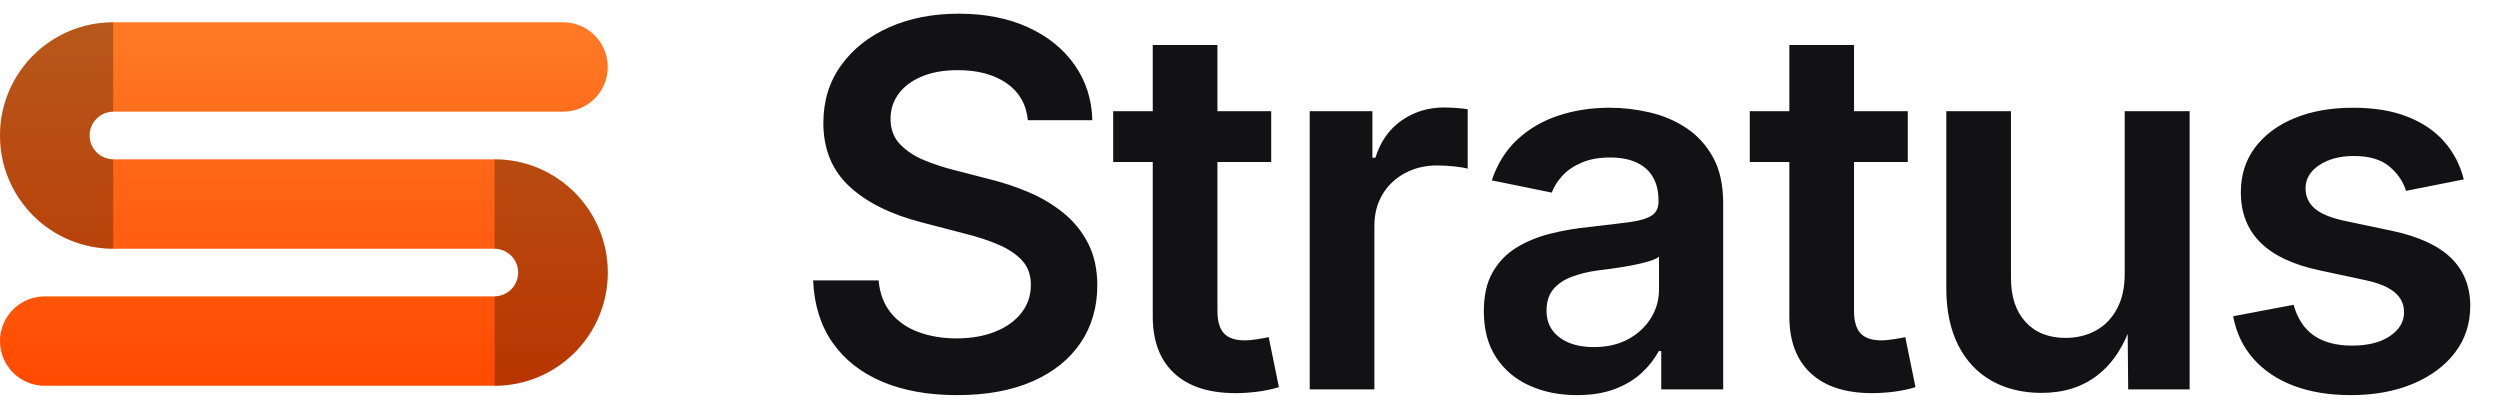
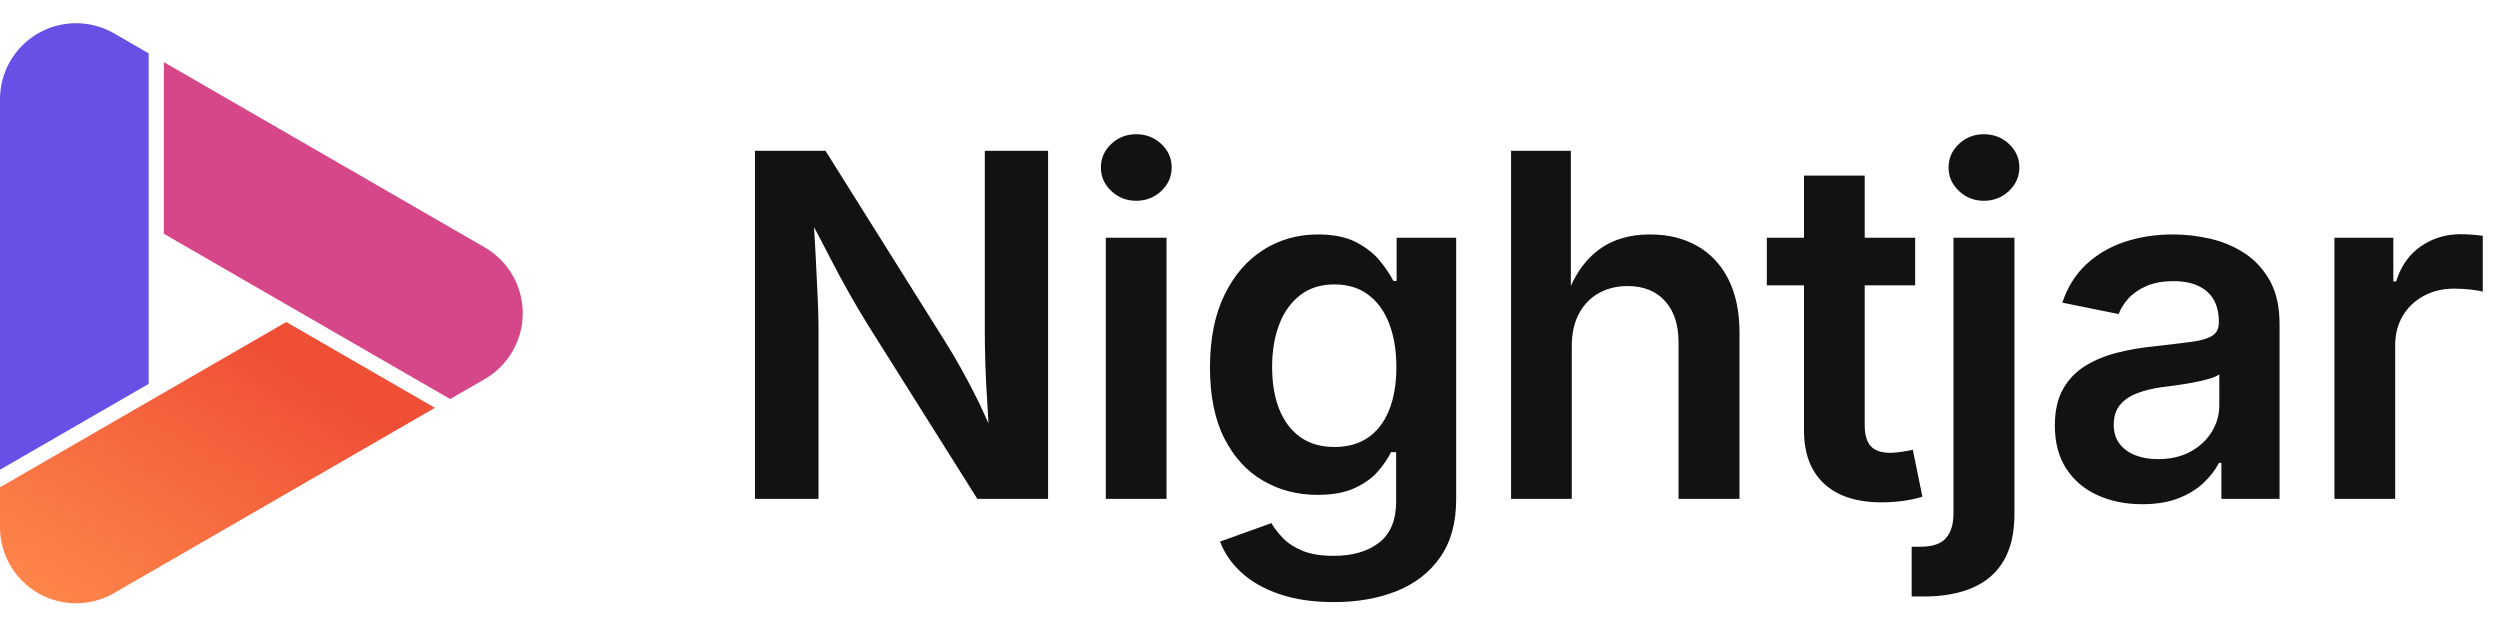
- <svg xmlns="http://www.w3.org/2000/svg" viewBox="0 0 1234 202" width="1234" height="202">
+ <svg xmlns="http://www.w3.org/2000/svg" viewBox="0 0 1293 324" width="1293" height="324">
  <defs>
-     <linearGradient id="ember" x1="0" y1="0" x2="0" y2="1">
-       <stop offset="0" stop-color="#FF7A26" />
-       <stop offset="1" stop-color="#FF4A00" />
+     <linearGradient id="njEmber" x1="0" y1="1" x2="1" y2="0">
+       <stop offset="0" stop-color="#FF8A4C" />
+       <stop offset="0.75" stop-color="#EF5035" />
    </linearGradient>
  </defs>
-   <path fill="url(#ember)" d="M277.941 11L55.882 11A55.882 55.882 0 0 0 55.882 122.765L244.118 122.765A11.765 11.765 0 0 1 244.118 146.294L22.059 146.294A22.059 22.059 0 0 0 22.059 190.412L244.118 190.412A55.882 55.882 0 0 0 244.118 78.647L55.882 78.647A11.765 11.765 0 0 1 55.882 55.118L277.941 55.118A22.059 22.059 0 0 0 277.941 11Z" />
-   <path fill="#000" fill-opacity="0.28" d="M55.882 11A55.882 55.882 0 0 0 55.882 122.765V78.647A11.765 11.765 0 0 1 55.882 55.118ZM244.118 78.647A55.882 55.882 0 0 1 244.118 190.412V146.294A11.765 11.765 0 0 0 244.118 122.765Z" />
-   <path fill="#121214" d="M472.36 195.03Q451.12 195.03 435.46 188.40Q419.80 181.77 410.95 169.12Q402.11 156.47 401.37 138.41L433.68 138.41Q434.53 147.99 439.69 154.38Q444.85 160.76 453.33 163.90Q461.80 167.03 472.12 167.03Q482.93 167.03 491.22 163.71Q499.51 160.40 504.17 154.44Q508.84 148.48 508.84 140.62Q508.84 133.50 504.73 128.83Q500.61 124.16 493.18 120.91Q485.75 117.65 475.80 115.20L455.05 109.79Q432.08 103.90 419.24 91.99Q406.41 80.07 406.41 60.67Q406.41 44.45 415.13 32.30Q423.85 20.14 438.96 13.44Q454.06 6.75 473.22 6.75Q492.75 6.75 507.49 13.50Q522.23 20.26 530.52 32.17Q538.81 44.09 539.18 59.32L507.37 59.32Q506.14 47.53 496.87 41.08Q487.59 34.63 472.73 34.63Q462.41 34.63 454.98 37.76Q447.55 40.89 443.56 46.30Q439.57 51.70 439.57 58.70Q439.57 66.32 444.30 71.23Q449.03 76.14 456.21 79.09Q463.40 82.04 470.77 83.88L487.84 88.30Q498.03 90.76 507.61 94.81Q517.19 98.86 524.87 105.07Q532.54 111.27 537.09 120.11Q541.63 128.95 541.63 140.87Q541.63 156.96 533.40 169.18Q525.18 181.40 509.70 188.21Q494.22 195.03 472.36 195.03M600.93 54.89L627.46 54.89L627.46 79.95L600.93 79.95L600.93 153.52Q600.93 161.01 604.12 164.51Q607.32 168.01 614.56 168.01Q616.77 168.01 620.40 167.46Q624.02 166.91 626.23 166.41L631.27 191.10Q625.98 192.70 620.46 193.37Q614.93 194.05 609.90 194.05Q590.12 194.05 579.56 184.22Q569 174.40 569 156.22L569 79.95L549.47 79.95L549.47 54.89L569 54.89L569 22.22L600.93 22.22M678.40 192.21L646.47 192.21L646.47 54.89L677.42 54.89L677.42 77.86L678.90 77.86Q682.58 65.95 691.79 59.50Q701 53.05 712.79 53.05Q715.50 53.05 718.81 53.30Q722.13 53.54 724.46 53.91L724.46 83.27Q722.50 82.65 718.07 82.16Q713.65 81.67 709.35 81.67Q700.51 81.67 693.45 85.48Q686.39 89.28 682.40 95.98Q678.40 102.67 678.40 111.39M778.35 195.03Q765.33 195.03 754.90 190.30Q744.46 185.57 738.44 176.36Q732.42 167.15 732.42 153.64Q732.42 141.97 736.78 134.36Q741.14 126.74 748.57 122.20Q756 117.65 765.33 115.32Q774.67 112.99 784.74 112.01Q796.65 110.65 804.15 109.67Q811.64 108.69 815.14 106.48Q818.64 104.27 818.64 99.60L818.64 98.99Q818.64 92.23 815.94 87.50Q813.23 82.77 807.89 80.26Q802.55 77.74 794.69 77.74Q786.71 77.74 780.87 80.20Q775.04 82.65 771.35 86.58Q767.67 90.51 765.95 95.06L736.35 89.04Q740.40 76.88 748.88 68.96Q757.35 61.04 769.08 57.11Q780.81 53.18 794.57 53.18Q804.27 53.18 814.16 55.45Q824.04 57.72 832.27 63.12Q840.50 68.53 845.54 77.62Q850.57 86.70 850.57 100.46L850.57 192.21L819.99 192.21L819.99 173.29L818.76 173.29Q815.69 179.06 810.35 184.04Q805.01 189.01 797.08 192.02Q789.16 195.03 778.35 195.03M786.58 171.33Q796.53 171.33 803.72 167.40Q810.90 163.47 814.89 157.02Q818.88 150.57 818.88 142.96L818.88 126.74Q817.29 127.97 813.54 129.08Q809.80 130.18 805.19 131.04Q800.58 131.90 796.10 132.52Q791.62 133.13 788.55 133.50Q781.42 134.48 775.65 136.69Q769.88 138.90 766.62 142.89Q763.37 146.89 763.37 153.27Q763.37 159.17 766.38 163.16Q769.39 167.15 774.61 169.24Q779.83 171.33 786.58 171.33M915.15 54.89L941.68 54.89L941.68 79.95L915.15 79.95L915.15 153.52Q915.15 161.01 918.34 164.51Q921.54 168.01 928.78 168.01Q930.99 168.01 934.62 167.46Q938.24 166.91 940.45 166.41L945.49 191.10Q940.20 192.70 934.68 193.37Q929.15 194.05 924.12 194.05Q904.34 194.05 893.78 184.22Q883.22 174.40 883.22 156.22L883.22 79.95L863.69 79.95L863.69 54.89L883.22 54.89L883.22 22.22L915.15 22.22M1007.73 193.93Q993.61 193.93 982.98 187.91Q972.36 181.89 966.52 170.28Q960.69 158.68 960.69 142.22L960.69 54.89L992.62 54.89L992.62 137.31Q992.62 151.06 999.81 158.92Q1006.99 166.78 1019.52 166.78Q1028 166.78 1034.63 163.10Q1041.26 159.41 1045.01 152.29Q1048.75 145.17 1048.75 135.34L1048.75 54.89L1080.81 54.89L1080.81 192.21L1050.47 192.21L1050.23 164.82Q1044.70 177.96 1035.49 185.08Q1024.19 193.93 1007.73 193.93M1160.37 195.03Q1144.53 195.03 1132.37 190.49Q1120.21 185.94 1112.41 177.22Q1104.61 168.50 1102.28 156.10L1132.12 150.45Q1134.95 160.64 1142.13 165.62Q1149.32 170.59 1160.98 170.59Q1172.77 170.59 1179.71 165.86Q1186.65 161.13 1186.65 154.13Q1186.65 148.24 1182.11 144.37Q1177.56 140.50 1168.11 138.41L1144.65 133.38Q1125.24 129.20 1115.66 119.62Q1106.08 110.04 1106.08 94.93Q1106.08 82.16 1113.08 72.83Q1120.08 63.49 1132.55 58.33Q1145.02 53.18 1161.47 53.18Q1177.07 53.18 1188.31 57.60Q1199.55 62.02 1206.49 69.94Q1213.43 77.86 1216.13 88.55L1187.64 94.20Q1185.30 86.95 1179.16 81.98Q1173.02 77 1161.84 77Q1151.65 77 1144.83 81.48Q1138.02 85.97 1138.02 92.97Q1138.02 98.99 1142.56 102.92Q1147.10 106.85 1157.54 109.06L1180.88 113.97Q1200.41 118.15 1209.87 127.36Q1219.32 136.57 1219.32 151.06Q1219.32 164.08 1211.83 173.97Q1204.34 183.85 1191.01 189.44Q1177.69 195.03 1160.37 195.03" />
+   <path fill="url(#njEmber)" d="M224.94 210.93L59 306.74L57.14 307.75L55.22 308.65L53.26 309.46L51.25 310.16L49.22 310.74L47.15 311.22L45.06 311.59L42.95 311.84L40.84 311.98L38.72 312L36.6 311.91L34.48 311.7L32.39 311.39L30.31 310.96L28.26 310.41L26.24 309.76L24.26 309L22.32 308.14L20.44 307.17L18.6 306.1L16.83 304.93L15.12 303.67L13.49 302.32L11.93 300.88L10.45 299.37L9.05 297.77L7.74 296.1L6.52 294.36L5.4 292.56L4.38 290.7L3.46 288.79L2.64 286.83L1.93 284.84L1.33 282.8L0.84 280.74L0.46 278.65L0.19 276.55L0.04 274.43L0 272.67L0 252.02L148.05 166.54Z" />
+   <path fill="#D6478A" d="M250.68 127.94L252.49 129.05L254.24 130.25L255.92 131.55L257.52 132.94L259.05 134.41L260.5 135.96L261.86 137.59L263.13 139.28L264.31 141.05L265.39 142.87L266.37 144.75L267.25 146.69L268.02 148.66L268.69 150.68L269.24 152.72L269.69 154.8L270.02 156.89L270.24 159L270.34 161.12L270.33 163.24L270.21 165.36L269.97 167.47L269.62 169.56L269.16 171.63L268.58 173.67L267.9 175.68L267.11 177.65L266.21 179.57L265.21 181.44L264.11 183.26L262.92 185.01L261.63 186.7L260.26 188.31L258.8 189.85L257.25 191.31L255.64 192.68L253.95 193.96L252.19 195.15L250.68 196.07L232.81 206.39L84.75 120.91L84.75 32.13Z" />
+   <path fill="#6650E6" d="M41.2 12.04L43.31 12.2L45.42 12.47L47.5 12.86L49.57 13.35L51.6 13.96L53.6 14.67L55.55 15.5L57.46 16.42L59 17.27L76.88 27.59L76.88 198.55L0 242.94L0 51.34L0.06 49.21L0.23 47.1L0.51 45L0.91 42.91L1.42 40.85L2.04 38.83L2.77 36.83L3.61 34.88L4.54 32.98L5.58 31.13L6.72 29.34L7.96 27.62L9.28 25.96L10.69 24.38L12.19 22.87L13.76 21.45L15.41 20.11L17.13 18.87L18.91 17.72L20.75 16.67L22.65 15.71L24.59 14.87L26.58 14.12L28.61 13.49L30.66 12.97L32.74 12.56L34.84 12.26L36.96 12.07L39.08 12Z" />
+   <path fill="#121214" d="M423.32 258L390.46 258L390.46 78L426.95 78L489.16 177.18Q493.03 183.34 497.38 191.13Q501.73 198.93 506.44 208.47L506.44 208.47Q508.85 213.54 511.27 218.98L511.27 218.98Q510.91 214.03 510.66 208.95L510.66 208.95Q509.94 198.32 509.64 188.72Q509.34 179.11 509.34 172.47L509.34 172.47L509.34 78L542.07 78L542.07 258L505.47 258L449.3 168.72Q443.98 160.15 439.27 151.81Q434.56 143.48 429.12 132.97L429.12 132.97Q425.62 126.08 421.03 117.5L421.03 117.5Q421.51 125.23 421.87 132.48L421.87 132.48Q422.48 144.32 422.9 153.62Q423.32 162.93 423.32 168.6L423.32 168.6L423.32 258M603.33 258L571.92 258L571.92 122.94L603.33 122.94L603.33 258M587.62 103.85L587.62 103.85Q580.13 103.85 574.76 98.78Q569.38 93.7 569.38 86.7L569.38 86.7Q569.38 79.45 574.76 74.44Q580.13 69.42 587.62 69.42L587.62 69.42Q595.23 69.42 600.61 74.44Q605.99 79.45 605.99 86.58L605.99 86.58Q605.99 93.7 600.61 98.78Q595.23 103.85 587.62 103.85M689.95 311.4L689.95 311.4Q673.76 311.4 661.74 307.29Q649.72 303.18 642.05 296.11Q634.38 289.05 631 280.11L631 280.11L657.57 270.56Q659.75 274.31 663.55 278.3Q667.36 282.28 673.7 284.88Q680.04 287.48 689.83 287.48L689.83 287.48Q704.45 287.48 713.27 280.65Q722.08 273.83 722.08 259.33L722.08 259.33L722.08 233.84L719.43 233.84Q717.13 238.67 712.66 243.81Q708.19 248.94 700.64 252.44Q693.09 255.95 681.37 255.95L681.37 255.95Q665.91 255.95 653.29 248.64Q640.66 241.33 633.23 226.71Q625.8 212.09 625.8 190.11L625.8 190.11Q625.8 167.88 633.29 152.54Q640.78 137.19 653.41 129.22Q666.03 121.25 681.61 121.25L681.61 121.25Q693.57 121.25 701.31 125.23Q709.04 129.22 713.63 134.84Q718.22 140.46 720.63 145.29L720.63 145.29L722.33 145.29L722.33 122.94L753.13 122.94L753.13 258.36Q753.13 276.36 744.92 288.14Q736.7 299.92 722.45 305.66Q708.19 311.4 689.95 311.4M690.19 231.18L690.19 231.18Q700.46 231.18 707.59 226.29Q714.71 221.4 718.46 212.09Q722.2 202.79 722.2 189.87L722.2 189.87Q722.2 177.06 718.52 167.46Q714.84 157.85 707.71 152.48Q700.58 147.1 690.19 147.1L690.19 147.1Q679.56 147.1 672.37 152.72Q665.18 158.34 661.56 167.94Q657.94 177.54 657.94 189.87L657.94 189.87Q657.94 202.31 661.62 211.61Q665.31 220.91 672.49 226.05Q679.68 231.18 690.19 231.18M812.93 178.87L812.93 178.87L812.93 258L781.52 258L781.52 78L812.45 78L812.45 147.83Q817.65 136.47 825.86 129.95L825.86 129.95Q836.85 121.25 853.4 121.25L853.4 121.25Q867.3 121.25 877.75 127.17Q888.2 133.09 893.93 144.44Q899.67 155.8 899.67 172.11L899.67 172.11L899.67 258L868.14 258L868.14 176.94Q868.14 163.41 861.14 155.68Q854.13 147.95 841.81 147.95L841.81 147.95Q833.47 147.95 826.95 151.57Q820.42 155.19 816.68 162.14Q812.93 169.09 812.93 178.87M964.43 122.94L990.52 122.94L990.52 147.58L964.43 147.58L964.43 219.95Q964.43 227.32 967.57 230.76Q970.71 234.2 977.84 234.2L977.84 234.2Q980.01 234.2 983.58 233.66Q987.14 233.11 989.31 232.63L989.31 232.63L994.27 256.91Q989.07 258.48 983.64 259.15Q978.2 259.81 973.25 259.81L973.25 259.81Q953.8 259.81 943.41 250.15Q933.02 240.48 933.02 222.6L933.02 222.6L933.02 147.58L913.81 147.58L913.81 122.94L933.02 122.94L933.02 90.81L964.43 90.81L964.43 122.94M1010.34 265.49L1010.34 122.94L1041.87 122.94L1041.87 265.85Q1041.87 280.47 1036.37 289.89Q1030.88 299.32 1020.37 303.91Q1009.86 308.5 995.12 308.5L995.12 308.5L988.72 308.5L988.72 282.77L993.31 282.77Q1002.49 282.77 1006.41 278.36Q1010.34 273.95 1010.34 265.49L1010.34 265.49M1026.04 103.85L1026.04 103.85Q1018.55 103.85 1013.18 98.78Q1007.8 93.7 1007.8 86.7L1007.8 86.7Q1007.8 79.45 1013.18 74.44Q1018.55 69.42 1026.04 69.42L1026.04 69.42Q1033.66 69.42 1039.03 74.44Q1044.41 79.45 1044.41 86.58L1044.41 86.58Q1044.41 93.7 1039.03 98.78Q1033.66 103.85 1026.04 103.85M1107.96 260.78L1107.96 260.78Q1095.15 260.78 1084.88 256.13Q1074.61 251.48 1068.69 242.42Q1062.77 233.36 1062.77 220.07L1062.77 220.07Q1062.77 208.59 1067.06 201.1Q1071.35 193.61 1078.66 189.14Q1085.97 184.67 1095.15 182.38Q1104.33 180.08 1114.24 179.11L1114.24 179.11Q1125.96 177.79 1133.32 176.82Q1140.69 175.85 1144.14 173.68Q1147.58 171.5 1147.58 166.91L1147.58 166.91L1147.58 166.31Q1147.58 159.66 1144.92 155.01Q1142.26 150.36 1137.01 147.89Q1131.75 145.41 1124.02 145.41L1124.02 145.41Q1116.17 145.41 1110.43 147.83Q1104.69 150.24 1101.07 154.11Q1097.45 157.97 1095.75 162.44L1095.75 162.44L1066.64 156.52Q1070.63 144.56 1078.96 136.77Q1087.3 128.98 1098.83 125.11Q1110.37 121.25 1123.9 121.25L1123.9 121.25Q1133.45 121.25 1143.17 123.48Q1152.9 125.72 1160.99 131.03Q1169.08 136.35 1174.04 145.29Q1178.99 154.23 1178.99 167.76L1178.99 167.76L1178.99 258L1148.91 258L1148.91 239.4L1147.7 239.4Q1144.68 245.07 1139.43 249.97Q1134.17 254.86 1126.38 257.82Q1118.59 260.78 1107.96 260.78M1116.05 237.46L1116.05 237.46Q1125.83 237.46 1132.9 233.6Q1139.97 229.73 1143.9 223.39Q1147.82 217.05 1147.82 209.56L1147.82 209.56L1147.82 193.61Q1146.25 194.82 1142.57 195.91Q1138.88 196.99 1134.35 197.84Q1129.82 198.68 1125.41 199.29Q1121 199.89 1117.98 200.26L1117.98 200.26Q1110.98 201.22 1105.3 203.4Q1099.62 205.57 1096.42 209.5Q1093.22 213.42 1093.22 219.7L1093.22 219.7Q1093.22 225.5 1096.18 229.43Q1099.14 233.36 1104.27 235.41Q1109.41 237.46 1116.05 237.46M1238.79 258L1207.38 258L1207.38 122.94L1237.83 122.94L1237.83 145.53L1239.28 145.53Q1242.9 133.81 1251.96 127.47Q1261.02 121.13 1272.62 121.13L1272.62 121.13Q1275.28 121.13 1278.54 121.37Q1281.8 121.61 1284.09 121.97L1284.09 121.97L1284.09 150.85Q1282.16 150.24 1277.81 149.76Q1273.46 149.28 1269.24 149.28L1269.24 149.28Q1260.54 149.28 1253.59 153.02Q1246.64 156.77 1242.72 163.35Q1238.79 169.93 1238.79 178.51L1238.79 178.51L1238.79 258" />
</svg>
